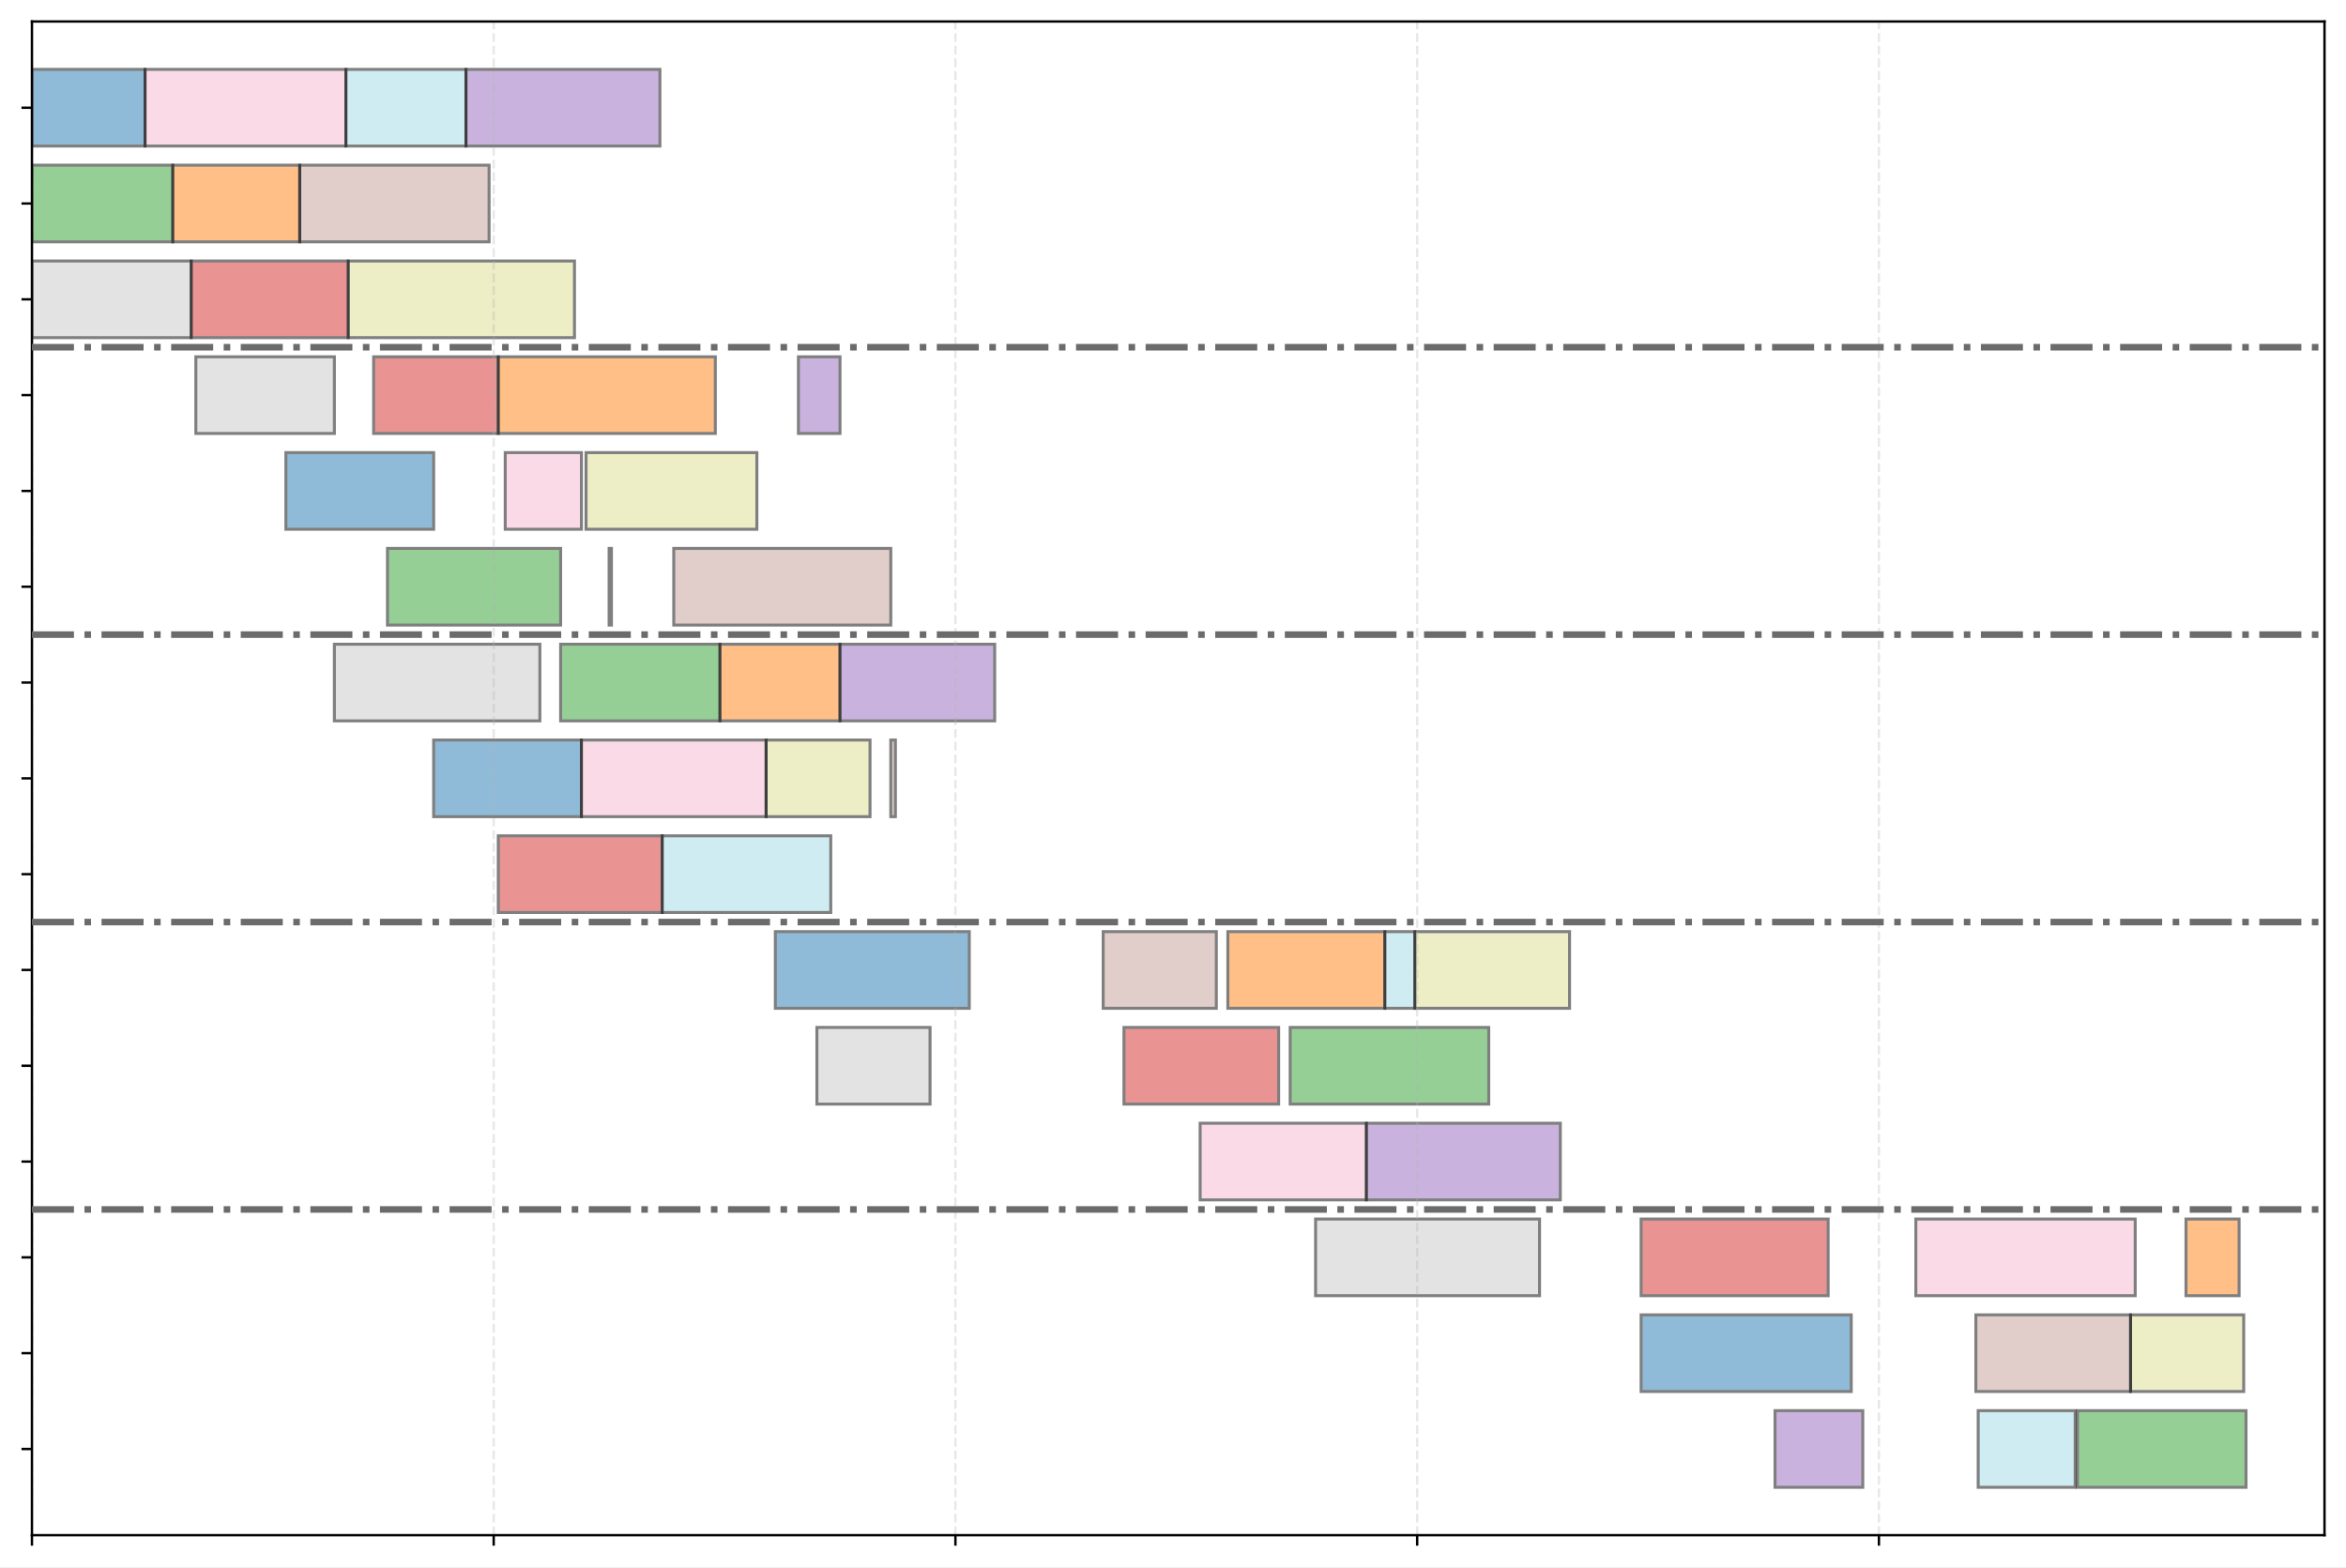
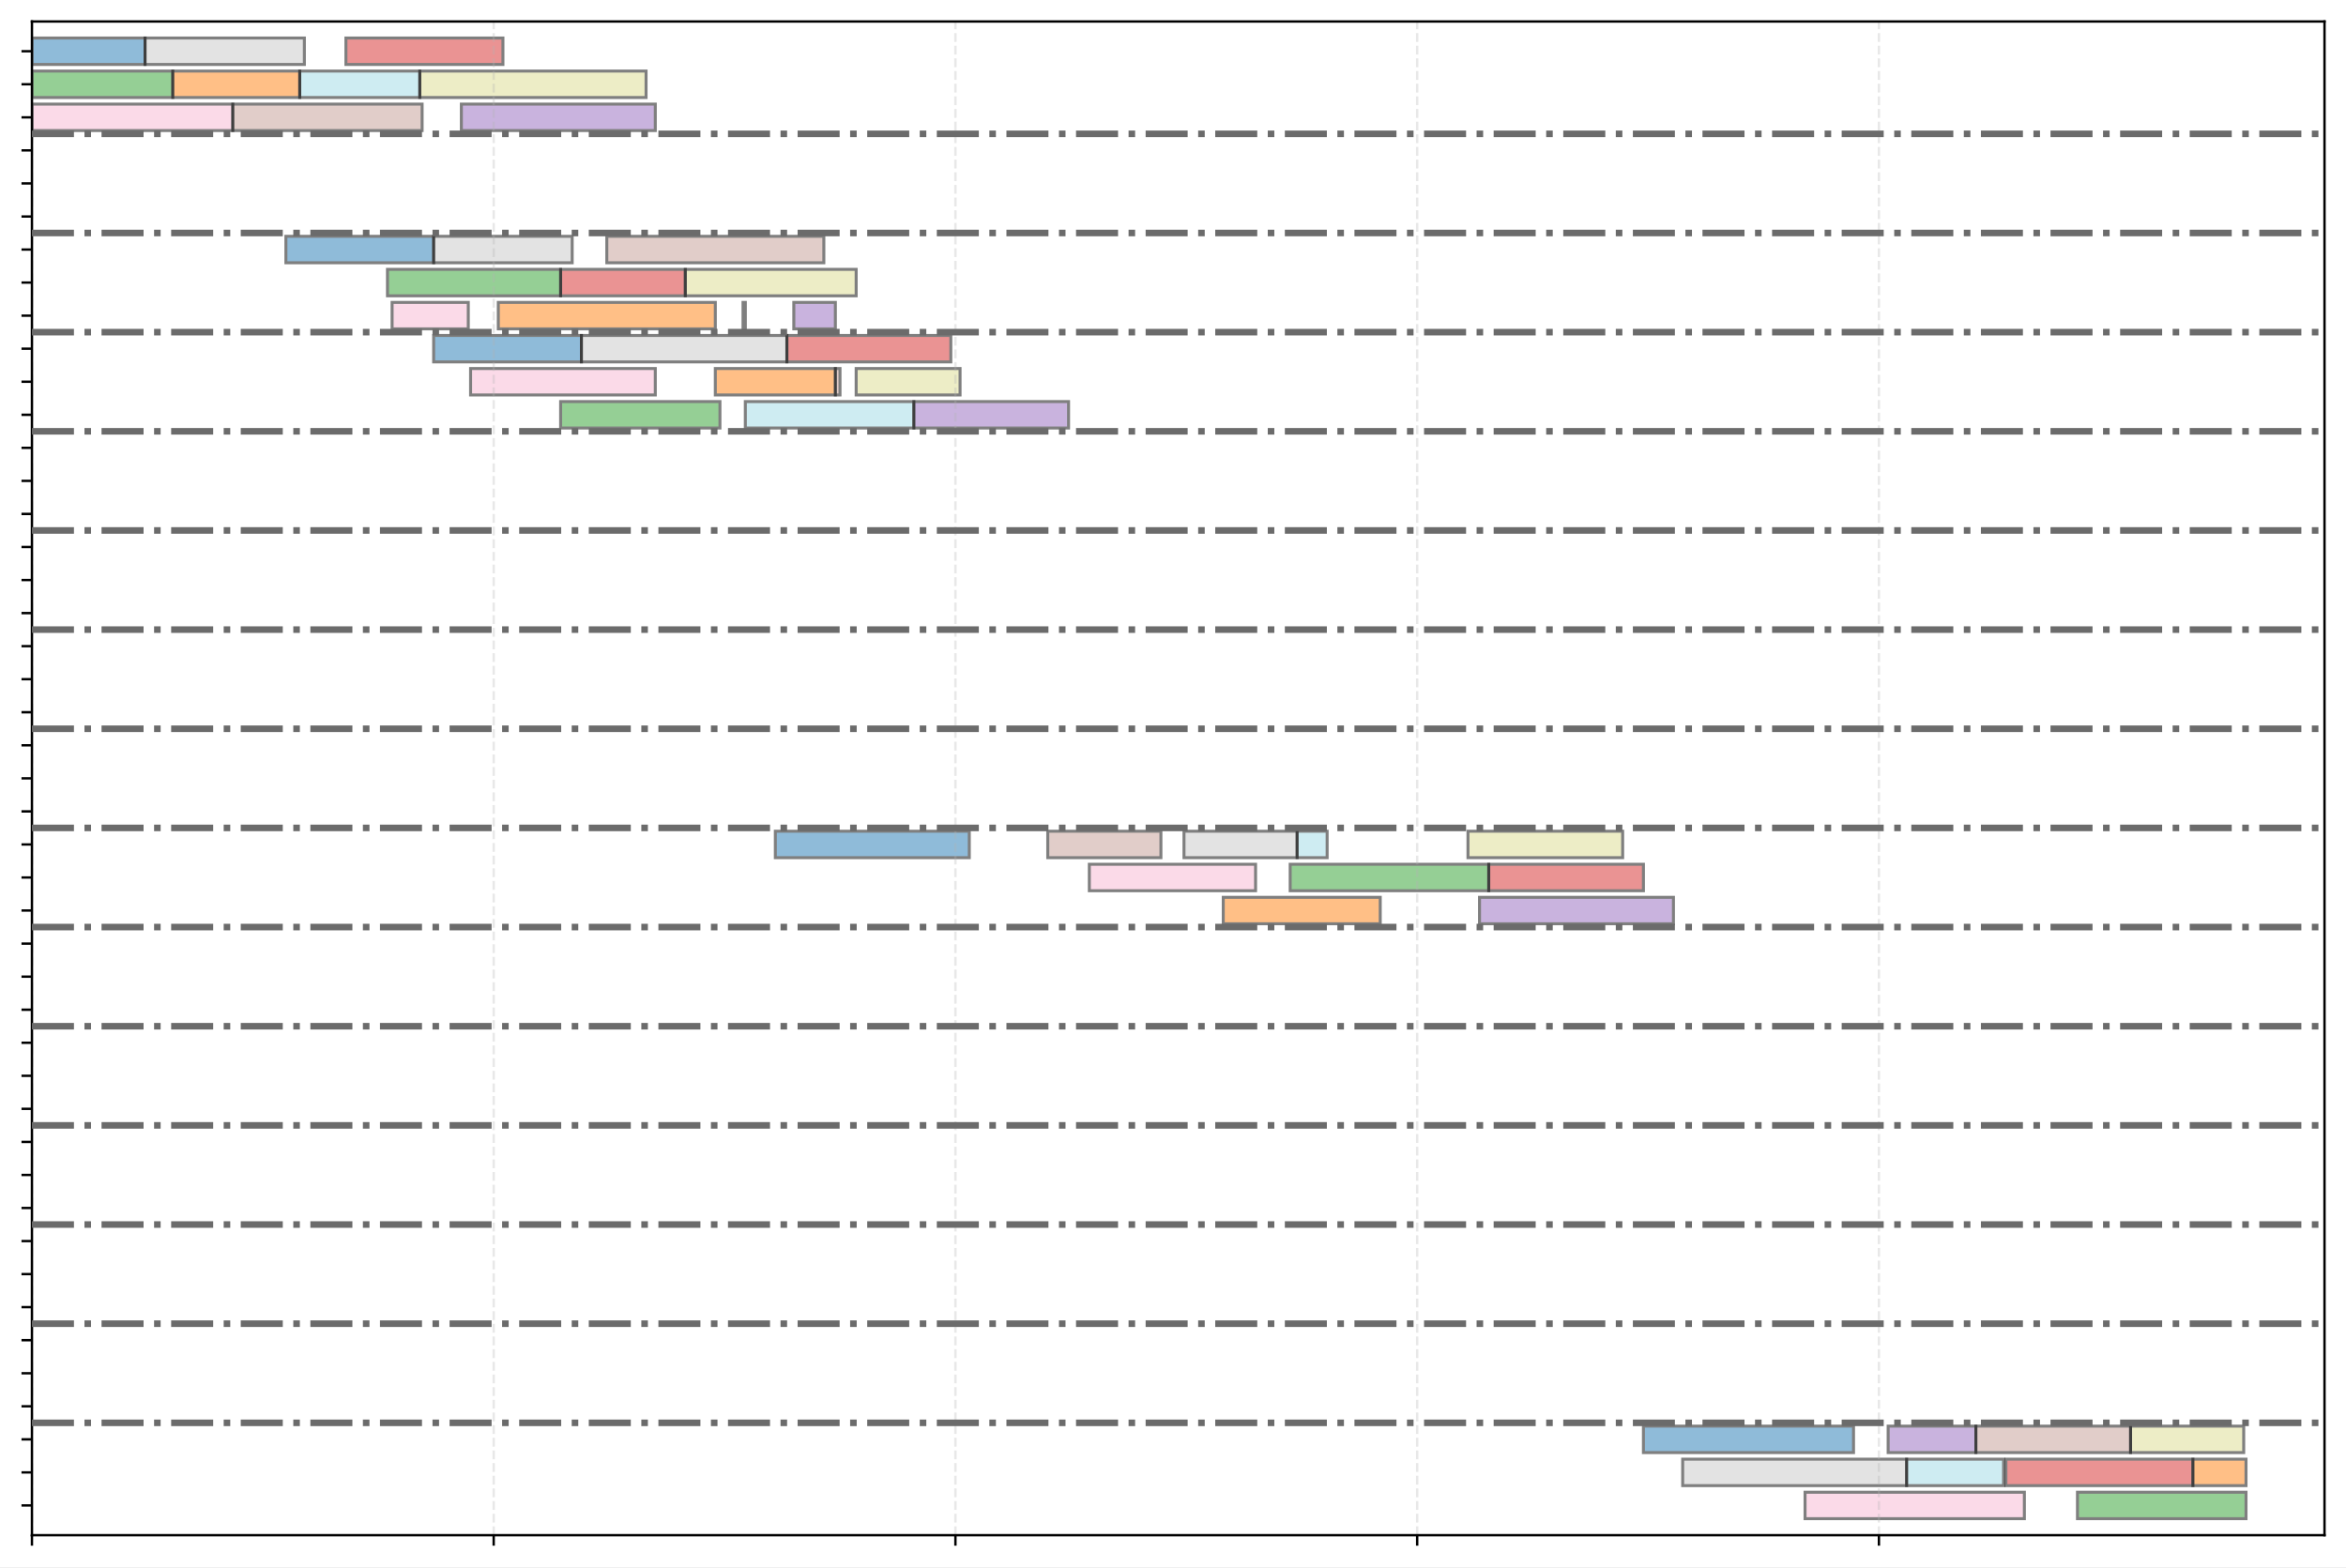
<svg xmlns="http://www.w3.org/2000/svg" xmlns:xlink="http://www.w3.org/1999/xlink" width="785.98pt" height="525.06pt" viewBox="0 0 785.98 525.06" version="1.1">
  <defs>
    <style type="text/css">*{stroke-linejoin: round; stroke-linecap: butt}</style>
  </defs>
  <g id="figure_1">
    <g id="patch_1">
      <path d="M 0 525.06  L 785.98 525.06  L 785.98 0  L 0 0  z " style="fill: #ffffff" />
    </g>
    <g id="axes_1">
      <g id="patch_2">
        <path d="M 10.7 514.36  L 778.78 514.36  L 778.78 7.2  L 10.7 7.2  z " style="fill: #ffffff" />
      </g>
      <g id="patch_3">
-         <path d="M 10.7 23.249  L 48.601 23.249  L 48.601 48.928  L 10.7 48.928  z " clip-path="url(#p19a7443ada)" style="fill: #1f77b4; opacity: 0.5; stroke: #000000; stroke-linejoin: miter" />
+         <path d="M 10.7 12.737  L 48.601 12.737  L 48.601 21.595  L 10.7 21.595  z " clip-path="url(#pd71bf68e24)" style="fill: #1f77b4; opacity: 0.5; stroke: #000000; stroke-linejoin: miter" />
      </g>
      <g id="patch_4">
-         <path d="M 10.7 55.348  L 57.883 55.348  L 57.883 81.027  L 10.7 81.027  z " clip-path="url(#p19a7443ada)" style="fill: #2ca02c; opacity: 0.5; stroke: #000000; stroke-linejoin: miter" />
+         <path d="M 10.7 23.81  L 57.883 23.81  L 57.883 32.669  L 10.7 32.669  z " clip-path="url(#pd71bf68e24)" style="fill: #2ca02c; opacity: 0.5; stroke: #000000; stroke-linejoin: miter" />
      </g>
      <g id="patch_5">
-         <path d="M 10.7 87.447  L 64.071 87.447  L 64.071 113.126  L 10.7 113.126  z " clip-path="url(#p19a7443ada)" style="fill: #c7c7c7; opacity: 0.5; stroke: #000000; stroke-linejoin: miter" />
+         <path d="M 10.7 34.883  L 77.994 34.883  L 77.994 43.742  L 10.7 43.742  z " clip-path="url(#pd71bf68e24)" style="fill: #f7b6d2; opacity: 0.5; stroke: #000000; stroke-linejoin: miter" />
      </g>
      <g id="patch_6">
-         <path d="M 48.601 23.249  L 115.895 23.249  L 115.895 48.928  L 48.601 48.928  z " clip-path="url(#p19a7443ada)" style="fill: #f7b6d2; opacity: 0.5; stroke: #000000; stroke-linejoin: miter" />
+         <path d="M 48.601 12.737  L 101.972 12.737  L 101.972 21.595  L 48.601 21.595  z " clip-path="url(#pd71bf68e24)" style="fill: #c7c7c7; opacity: 0.5; stroke: #000000; stroke-linejoin: miter" />
      </g>
      <g id="patch_7">
-         <path d="M 57.883 55.348  L 100.425 55.348  L 100.425 81.027  L 57.883 81.027  z " clip-path="url(#p19a7443ada)" style="fill: #ff7f0e; opacity: 0.5; stroke: #000000; stroke-linejoin: miter" />
+         <path d="M 57.883 23.81  L 100.425 23.81  L 100.425 32.669  L 57.883 32.669  z " clip-path="url(#pd71bf68e24)" style="fill: #ff7f0e; opacity: 0.5; stroke: #000000; stroke-linejoin: miter" />
      </g>
      <g id="patch_8">
-         <path d="M 64.071 87.447  L 116.669 87.447  L 116.669 113.126  L 64.071 113.126  z " clip-path="url(#p19a7443ada)" style="fill: #d62728; opacity: 0.5; stroke: #000000; stroke-linejoin: miter" />
+         <path d="M 77.994 34.883  L 141.421 34.883  L 141.421 43.742  L 77.994 43.742  z " clip-path="url(#pd71bf68e24)" style="fill: #c49c94; opacity: 0.5; stroke: #000000; stroke-linejoin: miter" />
      </g>
      <g id="patch_9">
-         <path d="M 100.425 55.348  L 163.852 55.348  L 163.852 81.027  L 100.425 81.027  z " clip-path="url(#p19a7443ada)" style="fill: #c49c94; opacity: 0.5; stroke: #000000; stroke-linejoin: miter" />
+         <path d="M 100.425 23.81  L 140.647 23.81  L 140.647 32.669  L 100.425 32.669  z " clip-path="url(#pd71bf68e24)" style="fill: #9edae5; opacity: 0.5; stroke: #000000; stroke-linejoin: miter" />
      </g>
      <g id="patch_10">
-         <path d="M 115.895 23.249  L 156.117 23.249  L 156.117 48.928  L 115.895 48.928  z " clip-path="url(#p19a7443ada)" style="fill: #9edae5; opacity: 0.5; stroke: #000000; stroke-linejoin: miter" />
+         <path d="M 115.895 12.737  L 168.493 12.737  L 168.493 21.595  L 115.895 21.595  z " clip-path="url(#pd71bf68e24)" style="fill: #d62728; opacity: 0.5; stroke: #000000; stroke-linejoin: miter" />
      </g>
      <g id="patch_11">
-         <path d="M 116.669 87.447  L 192.471 87.447  L 192.471 113.126  L 116.669 113.126  z " clip-path="url(#p19a7443ada)" style="fill: #dbdb8d; opacity: 0.5; stroke: #000000; stroke-linejoin: miter" />
+         <path d="M 140.647 23.81  L 216.45 23.81  L 216.45 32.669  L 140.647 32.669  z " clip-path="url(#pd71bf68e24)" style="fill: #dbdb8d; opacity: 0.5; stroke: #000000; stroke-linejoin: miter" />
      </g>
      <g id="patch_12">
-         <path d="M 156.117 23.249  L 221.09 23.249  L 221.09 48.928  L 156.117 48.928  z " clip-path="url(#p19a7443ada)" style="fill: #9467bd; opacity: 0.5; stroke: #000000; stroke-linejoin: miter" />
+         <path d="M 154.57 34.883  L 219.544 34.883  L 219.544 43.742  L 154.57 43.742  z " clip-path="url(#pd71bf68e24)" style="fill: #9467bd; opacity: 0.5; stroke: #000000; stroke-linejoin: miter" />
      </g>
      <g id="patch_13">
-         <path d="M 65.618 119.546  L 112.028 119.546  L 112.028 145.225  L 65.618 145.225  z " clip-path="url(#p19a7443ada)" style="fill: #c7c7c7; opacity: 0.5; stroke: #000000; stroke-linejoin: miter" />
+         <path d="M 95.784 79.177  L 145.288 79.177  L 145.288 88.036  L 95.784 88.036  z " clip-path="url(#pd71bf68e24)" style="fill: #1f77b4; opacity: 0.5; stroke: #000000; stroke-linejoin: miter" />
      </g>
      <g id="patch_14">
-         <path d="M 95.784 151.644  L 145.288 151.644  L 145.288 177.323  L 95.784 177.323  z " clip-path="url(#p19a7443ada)" style="fill: #1f77b4; opacity: 0.5; stroke: #000000; stroke-linejoin: miter" />
+         <path d="M 129.818 90.25  L 187.83 90.25  L 187.83 99.109  L 129.818 99.109  z " clip-path="url(#pd71bf68e24)" style="fill: #2ca02c; opacity: 0.5; stroke: #000000; stroke-linejoin: miter" />
      </g>
      <g id="patch_15">
-         <path d="M 125.177 119.546  L 166.946 119.546  L 166.946 145.225  L 125.177 145.225  z " clip-path="url(#p19a7443ada)" style="fill: #d62728; opacity: 0.5; stroke: #000000; stroke-linejoin: miter" />
+         <path d="M 131.365 101.324  L 156.89 101.324  L 156.89 110.182  L 131.365 110.182  z " clip-path="url(#pd71bf68e24)" style="fill: #f7b6d2; opacity: 0.5; stroke: #000000; stroke-linejoin: miter" />
      </g>
      <g id="patch_16">
-         <path d="M 129.818 183.743  L 187.83 183.743  L 187.83 209.422  L 129.818 209.422  z " clip-path="url(#p19a7443ada)" style="fill: #2ca02c; opacity: 0.5; stroke: #000000; stroke-linejoin: miter" />
+         <path d="M 145.288 79.177  L 191.698 79.177  L 191.698 88.036  L 145.288 88.036  z " clip-path="url(#pd71bf68e24)" style="fill: #c7c7c7; opacity: 0.5; stroke: #000000; stroke-linejoin: miter" />
      </g>
      <g id="patch_17">
-         <path d="M 166.946 119.546  L 239.654 119.546  L 239.654 145.225  L 166.946 145.225  z " clip-path="url(#p19a7443ada)" style="fill: #ff7f0e; opacity: 0.5; stroke: #000000; stroke-linejoin: miter" />
+         <path d="M 166.946 101.324  L 239.654 101.324  L 239.654 110.182  L 166.946 110.182  z " clip-path="url(#pd71bf68e24)" style="fill: #ff7f0e; opacity: 0.5; stroke: #000000; stroke-linejoin: miter" />
      </g>
      <g id="patch_18">
-         <path d="M 169.266 151.644  L 194.792 151.644  L 194.792 177.323  L 169.266 177.323  z " clip-path="url(#p19a7443ada)" style="fill: #f7b6d2; opacity: 0.5; stroke: #000000; stroke-linejoin: miter" />
+         <path d="M 187.83 90.25  L 229.599 90.25  L 229.599 99.109  L 187.83 99.109  z " clip-path="url(#pd71bf68e24)" style="fill: #d62728; opacity: 0.5; stroke: #000000; stroke-linejoin: miter" />
      </g>
      <g id="patch_19">
-         <path d="M 196.339 151.644  L 253.577 151.644  L 253.577 177.323  L 196.339 177.323  z " clip-path="url(#p19a7443ada)" style="fill: #dbdb8d; opacity: 0.5; stroke: #000000; stroke-linejoin: miter" />
+         <path d="M 203.3 79.177  L 276.009 79.177  L 276.009 88.036  L 203.3 88.036  z " clip-path="url(#pd71bf68e24)" style="fill: #c49c94; opacity: 0.5; stroke: #000000; stroke-linejoin: miter" />
      </g>
      <g id="patch_20">
-         <path d="M 204.074 183.743  L 204.847 183.743  L 204.847 209.422  L 204.074 209.422  z " clip-path="url(#p19a7443ada)" style="fill: #9edae5; opacity: 0.5; stroke: #000000; stroke-linejoin: miter" />
+         <path d="M 229.599 90.25  L 286.838 90.25  L 286.838 99.109  L 229.599 99.109  z " clip-path="url(#pd71bf68e24)" style="fill: #dbdb8d; opacity: 0.5; stroke: #000000; stroke-linejoin: miter" />
      </g>
      <g id="patch_21">
-         <path d="M 225.731 183.743  L 298.44 183.743  L 298.44 209.422  L 225.731 209.422  z " clip-path="url(#p19a7443ada)" style="fill: #c49c94; opacity: 0.5; stroke: #000000; stroke-linejoin: miter" />
+         <path d="M 248.936 101.324  L 249.71 101.324  L 249.71 110.182  L 248.936 110.182  z " clip-path="url(#pd71bf68e24)" style="fill: #9edae5; opacity: 0.5; stroke: #000000; stroke-linejoin: miter" />
      </g>
      <g id="patch_22">
-         <path d="M 267.5 119.546  L 281.423 119.546  L 281.423 145.225  L 267.5 145.225  z " clip-path="url(#p19a7443ada)" style="fill: #9467bd; opacity: 0.5; stroke: #000000; stroke-linejoin: miter" />
+         <path d="M 265.953 101.324  L 279.876 101.324  L 279.876 110.182  L 265.953 110.182  z " clip-path="url(#pd71bf68e24)" style="fill: #9467bd; opacity: 0.5; stroke: #000000; stroke-linejoin: miter" />
      </g>
      <g id="patch_23">
-         <path d="M 112.028 215.842  L 180.869 215.842  L 180.869 241.521  L 112.028 241.521  z " clip-path="url(#p19a7443ada)" style="fill: #c7c7c7; opacity: 0.5; stroke: #000000; stroke-linejoin: miter" />
+         <path d="M 145.288 112.397  L 194.792 112.397  L 194.792 121.256  L 145.288 121.256  z " clip-path="url(#pd71bf68e24)" style="fill: #1f77b4; opacity: 0.5; stroke: #000000; stroke-linejoin: miter" />
      </g>
      <g id="patch_24">
-         <path d="M 145.288 247.941  L 194.792 247.941  L 194.792 273.619  L 145.288 273.619  z " clip-path="url(#p19a7443ada)" style="fill: #1f77b4; opacity: 0.5; stroke: #000000; stroke-linejoin: miter" />
+         <path d="M 157.664 123.47  L 219.544 123.47  L 219.544 132.329  L 157.664 132.329  z " clip-path="url(#pd71bf68e24)" style="fill: #f7b6d2; opacity: 0.5; stroke: #000000; stroke-linejoin: miter" />
      </g>
      <g id="patch_25">
-         <path d="M 166.946 280.039  L 221.864 280.039  L 221.864 305.718  L 166.946 305.718  z " clip-path="url(#p19a7443ada)" style="fill: #d62728; opacity: 0.5; stroke: #000000; stroke-linejoin: miter" />
+         <path d="M 187.83 134.544  L 241.201 134.544  L 241.201 143.402  L 187.83 143.402  z " clip-path="url(#pd71bf68e24)" style="fill: #2ca02c; opacity: 0.5; stroke: #000000; stroke-linejoin: miter" />
      </g>
      <g id="patch_26">
-         <path d="M 187.83 215.842  L 241.201 215.842  L 241.201 241.521  L 187.83 241.521  z " clip-path="url(#p19a7443ada)" style="fill: #2ca02c; opacity: 0.5; stroke: #000000; stroke-linejoin: miter" />
+         <path d="M 194.792 112.397  L 263.633 112.397  L 263.633 121.256  L 194.792 121.256  z " clip-path="url(#pd71bf68e24)" style="fill: #c7c7c7; opacity: 0.5; stroke: #000000; stroke-linejoin: miter" />
      </g>
      <g id="patch_27">
-         <path d="M 194.792 247.941  L 256.671 247.941  L 256.671 273.619  L 194.792 273.619  z " clip-path="url(#p19a7443ada)" style="fill: #f7b6d2; opacity: 0.5; stroke: #000000; stroke-linejoin: miter" />
+         <path d="M 239.654 123.47  L 279.876 123.47  L 279.876 132.329  L 239.654 132.329  z " clip-path="url(#pd71bf68e24)" style="fill: #ff7f0e; opacity: 0.5; stroke: #000000; stroke-linejoin: miter" />
      </g>
      <g id="patch_28">
-         <path d="M 221.864 280.039  L 278.329 280.039  L 278.329 305.718  L 221.864 305.718  z " clip-path="url(#p19a7443ada)" style="fill: #9edae5; opacity: 0.5; stroke: #000000; stroke-linejoin: miter" />
+         <path d="M 249.71 134.544  L 306.175 134.544  L 306.175 143.402  L 249.71 143.402  z " clip-path="url(#pd71bf68e24)" style="fill: #9edae5; opacity: 0.5; stroke: #000000; stroke-linejoin: miter" />
      </g>
      <g id="patch_29">
-         <path d="M 241.201 215.842  L 281.423 215.842  L 281.423 241.521  L 241.201 241.521  z " clip-path="url(#p19a7443ada)" style="fill: #ff7f0e; opacity: 0.5; stroke: #000000; stroke-linejoin: miter" />
+         <path d="M 263.633 112.397  L 318.551 112.397  L 318.551 121.256  L 263.633 121.256  z " clip-path="url(#pd71bf68e24)" style="fill: #d62728; opacity: 0.5; stroke: #000000; stroke-linejoin: miter" />
      </g>
      <g id="patch_30">
-         <path d="M 256.671 247.941  L 291.478 247.941  L 291.478 273.619  L 256.671 273.619  z " clip-path="url(#p19a7443ada)" style="fill: #dbdb8d; opacity: 0.5; stroke: #000000; stroke-linejoin: miter" />
+         <path d="M 279.876 123.47  L 281.423 123.47  L 281.423 132.329  L 279.876 132.329  z " clip-path="url(#pd71bf68e24)" style="fill: #c49c94; opacity: 0.5; stroke: #000000; stroke-linejoin: miter" />
      </g>
      <g id="patch_31">
-         <path d="M 281.423 215.842  L 333.247 215.842  L 333.247 241.521  L 281.423 241.521  z " clip-path="url(#p19a7443ada)" style="fill: #9467bd; opacity: 0.5; stroke: #000000; stroke-linejoin: miter" />
+         <path d="M 286.838 123.47  L 321.645 123.47  L 321.645 132.329  L 286.838 132.329  z " clip-path="url(#pd71bf68e24)" style="fill: #dbdb8d; opacity: 0.5; stroke: #000000; stroke-linejoin: miter" />
      </g>
      <g id="patch_32">
-         <path d="M 298.44 247.941  L 299.987 247.941  L 299.987 273.619  L 298.44 273.619  z " clip-path="url(#p19a7443ada)" style="fill: #c49c94; opacity: 0.5; stroke: #000000; stroke-linejoin: miter" />
+         <path d="M 306.175 134.544  L 357.999 134.544  L 357.999 143.402  L 306.175 143.402  z " clip-path="url(#pd71bf68e24)" style="fill: #9467bd; opacity: 0.5; stroke: #000000; stroke-linejoin: miter" />
      </g>
      <g id="patch_33">
-         <path d="M 259.765 312.138  L 324.739 312.138  L 324.739 337.817  L 259.765 337.817  z " clip-path="url(#p19a7443ada)" style="fill: #1f77b4; opacity: 0.5; stroke: #000000; stroke-linejoin: miter" />
+         <path d="M 259.765 278.497  L 324.739 278.497  L 324.739 287.356  L 259.765 287.356  z " clip-path="url(#pd71bf68e24)" style="fill: #1f77b4; opacity: 0.5; stroke: #000000; stroke-linejoin: miter" />
      </g>
      <g id="patch_34">
-         <path d="M 273.688 344.237  L 311.589 344.237  L 311.589 369.916  L 273.688 369.916  z " clip-path="url(#p19a7443ada)" style="fill: #c7c7c7; opacity: 0.5; stroke: #000000; stroke-linejoin: miter" />
+         <path d="M 351.038 278.497  L 388.939 278.497  L 388.939 287.356  L 351.038 287.356  z " clip-path="url(#pd71bf68e24)" style="fill: #c49c94; opacity: 0.5; stroke: #000000; stroke-linejoin: miter" />
      </g>
      <g id="patch_35">
-         <path d="M 369.601 312.138  L 407.503 312.138  L 407.503 337.817  L 369.601 337.817  z " clip-path="url(#p19a7443ada)" style="fill: #c49c94; opacity: 0.5; stroke: #000000; stroke-linejoin: miter" />
+         <path d="M 364.96 289.571  L 420.652 289.571  L 420.652 298.429  L 364.96 298.429  z " clip-path="url(#pd71bf68e24)" style="fill: #f7b6d2; opacity: 0.5; stroke: #000000; stroke-linejoin: miter" />
      </g>
      <g id="patch_36">
-         <path d="M 376.563 344.237  L 428.387 344.237  L 428.387 369.916  L 376.563 369.916  z " clip-path="url(#p19a7443ada)" style="fill: #d62728; opacity: 0.5; stroke: #000000; stroke-linejoin: miter" />
+         <path d="M 396.674 278.497  L 434.575 278.497  L 434.575 287.356  L 396.674 287.356  z " clip-path="url(#pd71bf68e24)" style="fill: #c7c7c7; opacity: 0.5; stroke: #000000; stroke-linejoin: miter" />
      </g>
      <g id="patch_37">
-         <path d="M 402.088 376.335  L 457.78 376.335  L 457.78 402.014  L 402.088 402.014  z " clip-path="url(#p19a7443ada)" style="fill: #f7b6d2; opacity: 0.5; stroke: #000000; stroke-linejoin: miter" />
+         <path d="M 409.823 300.644  L 462.421 300.644  L 462.421 309.503  L 409.823 309.503  z " clip-path="url(#pd71bf68e24)" style="fill: #ff7f0e; opacity: 0.5; stroke: #000000; stroke-linejoin: miter" />
      </g>
      <g id="patch_38">
-         <path d="M 411.37 312.138  L 463.968 312.138  L 463.968 337.817  L 411.37 337.817  z " clip-path="url(#p19a7443ada)" style="fill: #ff7f0e; opacity: 0.5; stroke: #000000; stroke-linejoin: miter" />
+         <path d="M 432.254 289.571  L 498.775 289.571  L 498.775 298.429  L 432.254 298.429  z " clip-path="url(#pd71bf68e24)" style="fill: #2ca02c; opacity: 0.5; stroke: #000000; stroke-linejoin: miter" />
      </g>
      <g id="patch_39">
-         <path d="M 432.254 344.237  L 498.775 344.237  L 498.775 369.916  L 432.254 369.916  z " clip-path="url(#p19a7443ada)" style="fill: #2ca02c; opacity: 0.5; stroke: #000000; stroke-linejoin: miter" />
+         <path d="M 434.575 278.497  L 444.63 278.497  L 444.63 287.356  L 434.575 287.356  z " clip-path="url(#pd71bf68e24)" style="fill: #9edae5; opacity: 0.5; stroke: #000000; stroke-linejoin: miter" />
      </g>
      <g id="patch_40">
-         <path d="M 457.78 376.335  L 522.753 376.335  L 522.753 402.014  L 457.78 402.014  z " clip-path="url(#p19a7443ada)" style="fill: #9467bd; opacity: 0.5; stroke: #000000; stroke-linejoin: miter" />
+         <path d="M 491.814 278.497  L 543.638 278.497  L 543.638 287.356  L 491.814 287.356  z " clip-path="url(#pd71bf68e24)" style="fill: #dbdb8d; opacity: 0.5; stroke: #000000; stroke-linejoin: miter" />
      </g>
      <g id="patch_41">
-         <path d="M 463.968 312.138  L 474.023 312.138  L 474.023 337.817  L 463.968 337.817  z " clip-path="url(#p19a7443ada)" style="fill: #9edae5; opacity: 0.5; stroke: #000000; stroke-linejoin: miter" />
+         <path d="M 495.681 300.644  L 560.655 300.644  L 560.655 309.503  L 495.681 309.503  z " clip-path="url(#pd71bf68e24)" style="fill: #9467bd; opacity: 0.5; stroke: #000000; stroke-linejoin: miter" />
      </g>
      <g id="patch_42">
-         <path d="M 474.023 312.138  L 525.847 312.138  L 525.847 337.817  L 474.023 337.817  z " clip-path="url(#p19a7443ada)" style="fill: #dbdb8d; opacity: 0.5; stroke: #000000; stroke-linejoin: miter" />
+         <path d="M 498.775 289.571  L 550.599 289.571  L 550.599 298.429  L 498.775 298.429  z " clip-path="url(#pd71bf68e24)" style="fill: #d62728; opacity: 0.5; stroke: #000000; stroke-linejoin: miter" />
      </g>
      <g id="patch_43">
-         <path d="M 440.763 408.434  L 515.792 408.434  L 515.792 434.113  L 440.763 434.113  z " clip-path="url(#p19a7443ada)" style="fill: #c7c7c7; opacity: 0.5; stroke: #000000; stroke-linejoin: miter" />
+         <path d="M 550.599 477.818  L 620.987 477.818  L 620.987 486.677  L 550.599 486.677  z " clip-path="url(#pd71bf68e24)" style="fill: #1f77b4; opacity: 0.5; stroke: #000000; stroke-linejoin: miter" />
      </g>
      <g id="patch_44">
-         <path d="M 549.826 408.434  L 612.479 408.434  L 612.479 434.113  L 549.826 434.113  z " clip-path="url(#p19a7443ada)" style="fill: #d62728; opacity: 0.5; stroke: #000000; stroke-linejoin: miter" />
+         <path d="M 563.749 488.891  L 638.778 488.891  L 638.778 497.75  L 563.749 497.75  z " clip-path="url(#pd71bf68e24)" style="fill: #c7c7c7; opacity: 0.5; stroke: #000000; stroke-linejoin: miter" />
      </g>
      <g id="patch_45">
-         <path d="M 549.826 440.533  L 620.214 440.533  L 620.214 466.212  L 549.826 466.212  z " clip-path="url(#p19a7443ada)" style="fill: #1f77b4; opacity: 0.5; stroke: #000000; stroke-linejoin: miter" />
+         <path d="M 604.744 499.965  L 678.226 499.965  L 678.226 508.823  L 604.744 508.823  z " clip-path="url(#pd71bf68e24)" style="fill: #f7b6d2; opacity: 0.5; stroke: #000000; stroke-linejoin: miter" />
      </g>
      <g id="patch_46">
-         <path d="M 594.688 472.632  L 624.081 472.632  L 624.081 498.311  L 594.688 498.311  z " clip-path="url(#p19a7443ada)" style="fill: #9467bd; opacity: 0.5; stroke: #000000; stroke-linejoin: miter" />
+         <path d="M 632.59 477.818  L 661.982 477.818  L 661.982 486.677  L 632.59 486.677  z " clip-path="url(#pd71bf68e24)" style="fill: #9467bd; opacity: 0.5; stroke: #000000; stroke-linejoin: miter" />
      </g>
      <g id="patch_47">
-         <path d="M 641.871 408.434  L 715.353 408.434  L 715.353 434.113  L 641.871 434.113  z " clip-path="url(#p19a7443ada)" style="fill: #f7b6d2; opacity: 0.5; stroke: #000000; stroke-linejoin: miter" />
+         <path d="M 638.778 488.891  L 671.264 488.891  L 671.264 497.75  L 638.778 497.75  z " clip-path="url(#pd71bf68e24)" style="fill: #9edae5; opacity: 0.5; stroke: #000000; stroke-linejoin: miter" />
      </g>
      <g id="patch_48">
-         <path d="M 661.982 440.533  L 713.806 440.533  L 713.806 466.212  L 661.982 466.212  z " clip-path="url(#p19a7443ada)" style="fill: #c49c94; opacity: 0.5; stroke: #000000; stroke-linejoin: miter" />
+         <path d="M 661.982 477.818  L 713.806 477.818  L 713.806 486.677  L 661.982 486.677  z " clip-path="url(#pd71bf68e24)" style="fill: #c49c94; opacity: 0.5; stroke: #000000; stroke-linejoin: miter" />
      </g>
      <g id="patch_49">
-         <path d="M 662.756 472.632  L 695.243 472.632  L 695.243 498.311  L 662.756 498.311  z " clip-path="url(#p19a7443ada)" style="fill: #9edae5; opacity: 0.5; stroke: #000000; stroke-linejoin: miter" />
+         <path d="M 672.038 488.891  L 734.691 488.891  L 734.691 497.75  L 672.038 497.75  z " clip-path="url(#pd71bf68e24)" style="fill: #d62728; opacity: 0.5; stroke: #000000; stroke-linejoin: miter" />
      </g>
      <g id="patch_50">
-         <path d="M 696.016 472.632  L 752.481 472.632  L 752.481 498.311  L 696.016 498.311  z " clip-path="url(#p19a7443ada)" style="fill: #2ca02c; opacity: 0.5; stroke: #000000; stroke-linejoin: miter" />
+         <path d="M 696.016 499.965  L 752.481 499.965  L 752.481 508.823  L 696.016 508.823  z " clip-path="url(#pd71bf68e24)" style="fill: #2ca02c; opacity: 0.5; stroke: #000000; stroke-linejoin: miter" />
      </g>
      <g id="patch_51">
-         <path d="M 713.806 440.533  L 751.708 440.533  L 751.708 466.212  L 713.806 466.212  z " clip-path="url(#p19a7443ada)" style="fill: #dbdb8d; opacity: 0.5; stroke: #000000; stroke-linejoin: miter" />
+         <path d="M 713.806 477.818  L 751.708 477.818  L 751.708 486.677  L 713.806 486.677  z " clip-path="url(#pd71bf68e24)" style="fill: #dbdb8d; opacity: 0.5; stroke: #000000; stroke-linejoin: miter" />
      </g>
      <g id="patch_52">
-         <path d="M 732.37 408.434  L 750.161 408.434  L 750.161 434.113  L 732.37 434.113  z " clip-path="url(#p19a7443ada)" style="fill: #ff7f0e; opacity: 0.5; stroke: #000000; stroke-linejoin: miter" />
+         <path d="M 734.691 488.891  L 752.481 488.891  L 752.481 497.75  L 734.691 497.75  z " clip-path="url(#pd71bf68e24)" style="fill: #ff7f0e; opacity: 0.5; stroke: #000000; stroke-linejoin: miter" />
      </g>
      <g id="matplotlib.axis_1">
        <g id="xtick_1">
          <g id="line2d_1">
-             <path d="M 10.7 514.36  L 10.7 7.2  " clip-path="url(#p19a7443ada)" style="fill: none; stroke-dasharray: 2.96,1.28; stroke-dashoffset: 0; stroke: #b0b0b0; stroke-opacity: 0.3; stroke-width: 0.8" />
+             <path d="M 10.7 514.36  L 10.7 7.2  " clip-path="url(#pd71bf68e24)" style="fill: none; stroke-dasharray: 2.96,1.28; stroke-dashoffset: 0; stroke: #b0b0b0; stroke-opacity: 0.3; stroke-width: 0.8" />
          </g>
          <g id="line2d_2">
            <defs>
-               <path id="m417dcce7f4" d="M 0 0  L 0 3.5  " style="stroke: #000000; stroke-width: 0.8" />
+               <path id="mfc534c97fb" d="M 0 0  L 0 3.5  " style="stroke: #000000; stroke-width: 0.8" />
            </defs>
            <g>
-               <use xlink:href="#m417dcce7f4" x="10.7" y="514.36" style="stroke: #000000; stroke-width: 0.8" />
+               <use xlink:href="#mfc534c97fb" x="10.7" y="514.36" style="stroke: #000000; stroke-width: 0.8" />
            </g>
          </g>
        </g>
        <g id="xtick_2">
          <g id="line2d_3">
-             <path d="M 165.399 514.36  L 165.399 7.2  " clip-path="url(#p19a7443ada)" style="fill: none; stroke-dasharray: 2.96,1.28; stroke-dashoffset: 0; stroke: #b0b0b0; stroke-opacity: 0.3; stroke-width: 0.8" />
+             <path d="M 165.399 514.36  L 165.399 7.2  " clip-path="url(#pd71bf68e24)" style="fill: none; stroke-dasharray: 2.96,1.28; stroke-dashoffset: 0; stroke: #b0b0b0; stroke-opacity: 0.3; stroke-width: 0.8" />
          </g>
          <g id="line2d_4">
            <g>
-               <use xlink:href="#m417dcce7f4" x="165.399" y="514.36" style="stroke: #000000; stroke-width: 0.8" />
+               <use xlink:href="#mfc534c97fb" x="165.399" y="514.36" style="stroke: #000000; stroke-width: 0.8" />
            </g>
          </g>
        </g>
        <g id="xtick_3">
          <g id="line2d_5">
-             <path d="M 320.098 514.36  L 320.098 7.2  " clip-path="url(#p19a7443ada)" style="fill: none; stroke-dasharray: 2.96,1.28; stroke-dashoffset: 0; stroke: #b0b0b0; stroke-opacity: 0.3; stroke-width: 0.8" />
+             <path d="M 320.098 514.36  L 320.098 7.2  " clip-path="url(#pd71bf68e24)" style="fill: none; stroke-dasharray: 2.96,1.28; stroke-dashoffset: 0; stroke: #b0b0b0; stroke-opacity: 0.3; stroke-width: 0.8" />
          </g>
          <g id="line2d_6">
            <g>
-               <use xlink:href="#m417dcce7f4" x="320.098" y="514.36" style="stroke: #000000; stroke-width: 0.8" />
+               <use xlink:href="#mfc534c97fb" x="320.098" y="514.36" style="stroke: #000000; stroke-width: 0.8" />
            </g>
          </g>
        </g>
        <g id="xtick_4">
          <g id="line2d_7">
-             <path d="M 474.797 514.36  L 474.797 7.2  " clip-path="url(#p19a7443ada)" style="fill: none; stroke-dasharray: 2.96,1.28; stroke-dashoffset: 0; stroke: #b0b0b0; stroke-opacity: 0.3; stroke-width: 0.8" />
+             <path d="M 474.797 514.36  L 474.797 7.2  " clip-path="url(#pd71bf68e24)" style="fill: none; stroke-dasharray: 2.96,1.28; stroke-dashoffset: 0; stroke: #b0b0b0; stroke-opacity: 0.3; stroke-width: 0.8" />
          </g>
          <g id="line2d_8">
            <g>
-               <use xlink:href="#m417dcce7f4" x="474.797" y="514.36" style="stroke: #000000; stroke-width: 0.8" />
+               <use xlink:href="#mfc534c97fb" x="474.797" y="514.36" style="stroke: #000000; stroke-width: 0.8" />
            </g>
          </g>
        </g>
        <g id="xtick_5">
          <g id="line2d_9">
-             <path d="M 629.496 514.36  L 629.496 7.2  " clip-path="url(#p19a7443ada)" style="fill: none; stroke-dasharray: 2.96,1.28; stroke-dashoffset: 0; stroke: #b0b0b0; stroke-opacity: 0.3; stroke-width: 0.8" />
+             <path d="M 629.496 514.36  L 629.496 7.2  " clip-path="url(#pd71bf68e24)" style="fill: none; stroke-dasharray: 2.96,1.28; stroke-dashoffset: 0; stroke: #b0b0b0; stroke-opacity: 0.3; stroke-width: 0.8" />
          </g>
          <g id="line2d_10">
            <g>
-               <use xlink:href="#m417dcce7f4" x="629.496" y="514.36" style="stroke: #000000; stroke-width: 0.8" />
+               <use xlink:href="#mfc534c97fb" x="629.496" y="514.36" style="stroke: #000000; stroke-width: 0.8" />
            </g>
          </g>
        </g>
      </g>
      <g id="matplotlib.axis_2">
        <g id="ytick_1">
          <g id="line2d_11">
            <defs>
-               <path id="m0a619256c2" d="M 0 0  L -3.5 0  " style="stroke: #000000; stroke-width: 0.8" />
+               <path id="m1a6fe397e2" d="M 0 0  L -3.5 0  " style="stroke: #000000; stroke-width: 0.8" />
            </defs>
            <g>
-               <use xlink:href="#m0a619256c2" x="10.7" y="36.089" style="stroke: #000000; stroke-width: 0.8" />
+               <use xlink:href="#m1a6fe397e2" x="10.7" y="17.166" style="stroke: #000000; stroke-width: 0.8" />
            </g>
          </g>
        </g>
        <g id="ytick_2">
          <g id="line2d_12">
            <g>
-               <use xlink:href="#m0a619256c2" x="10.7" y="68.188" style="stroke: #000000; stroke-width: 0.8" />
+               <use xlink:href="#m1a6fe397e2" x="10.7" y="28.239" style="stroke: #000000; stroke-width: 0.8" />
            </g>
          </g>
        </g>
        <g id="ytick_3">
          <g id="line2d_13">
            <g>
-               <use xlink:href="#m0a619256c2" x="10.7" y="100.286" style="stroke: #000000; stroke-width: 0.8" />
+               <use xlink:href="#m1a6fe397e2" x="10.7" y="39.313" style="stroke: #000000; stroke-width: 0.8" />
            </g>
          </g>
        </g>
        <g id="ytick_4">
          <g id="line2d_14">
            <g>
-               <use xlink:href="#m0a619256c2" x="10.7" y="132.385" style="stroke: #000000; stroke-width: 0.8" />
+               <use xlink:href="#m1a6fe397e2" x="10.7" y="50.386" style="stroke: #000000; stroke-width: 0.8" />
            </g>
          </g>
        </g>
        <g id="ytick_5">
          <g id="line2d_15">
            <g>
-               <use xlink:href="#m0a619256c2" x="10.7" y="164.484" style="stroke: #000000; stroke-width: 0.8" />
+               <use xlink:href="#m1a6fe397e2" x="10.7" y="61.459" style="stroke: #000000; stroke-width: 0.8" />
            </g>
          </g>
        </g>
        <g id="ytick_6">
          <g id="line2d_16">
            <g>
-               <use xlink:href="#m0a619256c2" x="10.7" y="196.583" style="stroke: #000000; stroke-width: 0.8" />
+               <use xlink:href="#m1a6fe397e2" x="10.7" y="72.533" style="stroke: #000000; stroke-width: 0.8" />
            </g>
          </g>
        </g>
        <g id="ytick_7">
          <g id="line2d_17">
            <g>
-               <use xlink:href="#m0a619256c2" x="10.7" y="228.681" style="stroke: #000000; stroke-width: 0.8" />
+               <use xlink:href="#m1a6fe397e2" x="10.7" y="83.606" style="stroke: #000000; stroke-width: 0.8" />
            </g>
          </g>
        </g>
        <g id="ytick_8">
          <g id="line2d_18">
            <g>
-               <use xlink:href="#m0a619256c2" x="10.7" y="260.78" style="stroke: #000000; stroke-width: 0.8" />
+               <use xlink:href="#m1a6fe397e2" x="10.7" y="94.68" style="stroke: #000000; stroke-width: 0.8" />
            </g>
          </g>
        </g>
        <g id="ytick_9">
          <g id="line2d_19">
            <g>
-               <use xlink:href="#m0a619256c2" x="10.7" y="292.879" style="stroke: #000000; stroke-width: 0.8" />
+               <use xlink:href="#m1a6fe397e2" x="10.7" y="105.753" style="stroke: #000000; stroke-width: 0.8" />
            </g>
          </g>
        </g>
        <g id="ytick_10">
          <g id="line2d_20">
            <g>
-               <use xlink:href="#m0a619256c2" x="10.7" y="324.977" style="stroke: #000000; stroke-width: 0.8" />
+               <use xlink:href="#m1a6fe397e2" x="10.7" y="116.826" style="stroke: #000000; stroke-width: 0.8" />
            </g>
          </g>
        </g>
        <g id="ytick_11">
          <g id="line2d_21">
            <g>
-               <use xlink:href="#m0a619256c2" x="10.7" y="357.076" style="stroke: #000000; stroke-width: 0.8" />
+               <use xlink:href="#m1a6fe397e2" x="10.7" y="127.9" style="stroke: #000000; stroke-width: 0.8" />
            </g>
          </g>
        </g>
        <g id="ytick_12">
          <g id="line2d_22">
            <g>
-               <use xlink:href="#m0a619256c2" x="10.7" y="389.175" style="stroke: #000000; stroke-width: 0.8" />
+               <use xlink:href="#m1a6fe397e2" x="10.7" y="138.973" style="stroke: #000000; stroke-width: 0.8" />
            </g>
          </g>
        </g>
        <g id="ytick_13">
          <g id="line2d_23">
            <g>
-               <use xlink:href="#m0a619256c2" x="10.7" y="421.274" style="stroke: #000000; stroke-width: 0.8" />
+               <use xlink:href="#m1a6fe397e2" x="10.7" y="150.046" style="stroke: #000000; stroke-width: 0.8" />
            </g>
          </g>
        </g>
        <g id="ytick_14">
          <g id="line2d_24">
            <g>
-               <use xlink:href="#m0a619256c2" x="10.7" y="453.372" style="stroke: #000000; stroke-width: 0.8" />
+               <use xlink:href="#m1a6fe397e2" x="10.7" y="161.12" style="stroke: #000000; stroke-width: 0.8" />
            </g>
          </g>
        </g>
        <g id="ytick_15">
          <g id="line2d_25">
            <g>
-               <use xlink:href="#m0a619256c2" x="10.7" y="485.471" style="stroke: #000000; stroke-width: 0.8" />
+               <use xlink:href="#m1a6fe397e2" x="10.7" y="172.193" style="stroke: #000000; stroke-width: 0.8" />
+             </g>
+           </g>
+         </g>
+         <g id="ytick_16">
+           <g id="line2d_26">
+             <g>
+               <use xlink:href="#m1a6fe397e2" x="10.7" y="183.266" style="stroke: #000000; stroke-width: 0.8" />
+             </g>
+           </g>
+         </g>
+         <g id="ytick_17">
+           <g id="line2d_27">
+             <g>
+               <use xlink:href="#m1a6fe397e2" x="10.7" y="194.34" style="stroke: #000000; stroke-width: 0.8" />
+             </g>
+           </g>
+         </g>
+         <g id="ytick_18">
+           <g id="line2d_28">
+             <g>
+               <use xlink:href="#m1a6fe397e2" x="10.7" y="205.413" style="stroke: #000000; stroke-width: 0.8" />
+             </g>
+           </g>
+         </g>
+         <g id="ytick_19">
+           <g id="line2d_29">
+             <g>
+               <use xlink:href="#m1a6fe397e2" x="10.7" y="216.487" style="stroke: #000000; stroke-width: 0.8" />
+             </g>
+           </g>
+         </g>
+         <g id="ytick_20">
+           <g id="line2d_30">
+             <g>
+               <use xlink:href="#m1a6fe397e2" x="10.7" y="227.56" style="stroke: #000000; stroke-width: 0.8" />
+             </g>
+           </g>
+         </g>
+         <g id="ytick_21">
+           <g id="line2d_31">
+             <g>
+               <use xlink:href="#m1a6fe397e2" x="10.7" y="238.633" style="stroke: #000000; stroke-width: 0.8" />
+             </g>
+           </g>
+         </g>
+         <g id="ytick_22">
+           <g id="line2d_32">
+             <g>
+               <use xlink:href="#m1a6fe397e2" x="10.7" y="249.707" style="stroke: #000000; stroke-width: 0.8" />
+             </g>
+           </g>
+         </g>
+         <g id="ytick_23">
+           <g id="line2d_33">
+             <g>
+               <use xlink:href="#m1a6fe397e2" x="10.7" y="260.78" style="stroke: #000000; stroke-width: 0.8" />
+             </g>
+           </g>
+         </g>
+         <g id="ytick_24">
+           <g id="line2d_34">
+             <g>
+               <use xlink:href="#m1a6fe397e2" x="10.7" y="271.853" style="stroke: #000000; stroke-width: 0.8" />
+             </g>
+           </g>
+         </g>
+         <g id="ytick_25">
+           <g id="line2d_35">
+             <g>
+               <use xlink:href="#m1a6fe397e2" x="10.7" y="282.927" style="stroke: #000000; stroke-width: 0.8" />
+             </g>
+           </g>
+         </g>
+         <g id="ytick_26">
+           <g id="line2d_36">
+             <g>
+               <use xlink:href="#m1a6fe397e2" x="10.7" y="294" style="stroke: #000000; stroke-width: 0.8" />
+             </g>
+           </g>
+         </g>
+         <g id="ytick_27">
+           <g id="line2d_37">
+             <g>
+               <use xlink:href="#m1a6fe397e2" x="10.7" y="305.073" style="stroke: #000000; stroke-width: 0.8" />
+             </g>
+           </g>
+         </g>
+         <g id="ytick_28">
+           <g id="line2d_38">
+             <g>
+               <use xlink:href="#m1a6fe397e2" x="10.7" y="316.147" style="stroke: #000000; stroke-width: 0.8" />
+             </g>
+           </g>
+         </g>
+         <g id="ytick_29">
+           <g id="line2d_39">
+             <g>
+               <use xlink:href="#m1a6fe397e2" x="10.7" y="327.22" style="stroke: #000000; stroke-width: 0.8" />
+             </g>
+           </g>
+         </g>
+         <g id="ytick_30">
+           <g id="line2d_40">
+             <g>
+               <use xlink:href="#m1a6fe397e2" x="10.7" y="338.294" style="stroke: #000000; stroke-width: 0.8" />
+             </g>
+           </g>
+         </g>
+         <g id="ytick_31">
+           <g id="line2d_41">
+             <g>
+               <use xlink:href="#m1a6fe397e2" x="10.7" y="349.367" style="stroke: #000000; stroke-width: 0.8" />
+             </g>
+           </g>
+         </g>
+         <g id="ytick_32">
+           <g id="line2d_42">
+             <g>
+               <use xlink:href="#m1a6fe397e2" x="10.7" y="360.44" style="stroke: #000000; stroke-width: 0.8" />
+             </g>
+           </g>
+         </g>
+         <g id="ytick_33">
+           <g id="line2d_43">
+             <g>
+               <use xlink:href="#m1a6fe397e2" x="10.7" y="371.514" style="stroke: #000000; stroke-width: 0.8" />
+             </g>
+           </g>
+         </g>
+         <g id="ytick_34">
+           <g id="line2d_44">
+             <g>
+               <use xlink:href="#m1a6fe397e2" x="10.7" y="382.587" style="stroke: #000000; stroke-width: 0.8" />
+             </g>
+           </g>
+         </g>
+         <g id="ytick_35">
+           <g id="line2d_45">
+             <g>
+               <use xlink:href="#m1a6fe397e2" x="10.7" y="393.66" style="stroke: #000000; stroke-width: 0.8" />
+             </g>
+           </g>
+         </g>
+         <g id="ytick_36">
+           <g id="line2d_46">
+             <g>
+               <use xlink:href="#m1a6fe397e2" x="10.7" y="404.734" style="stroke: #000000; stroke-width: 0.8" />
+             </g>
+           </g>
+         </g>
+         <g id="ytick_37">
+           <g id="line2d_47">
+             <g>
+               <use xlink:href="#m1a6fe397e2" x="10.7" y="415.807" style="stroke: #000000; stroke-width: 0.8" />
+             </g>
+           </g>
+         </g>
+         <g id="ytick_38">
+           <g id="line2d_48">
+             <g>
+               <use xlink:href="#m1a6fe397e2" x="10.7" y="426.88" style="stroke: #000000; stroke-width: 0.8" />
+             </g>
+           </g>
+         </g>
+         <g id="ytick_39">
+           <g id="line2d_49">
+             <g>
+               <use xlink:href="#m1a6fe397e2" x="10.7" y="437.954" style="stroke: #000000; stroke-width: 0.8" />
+             </g>
+           </g>
+         </g>
+         <g id="ytick_40">
+           <g id="line2d_50">
+             <g>
+               <use xlink:href="#m1a6fe397e2" x="10.7" y="449.027" style="stroke: #000000; stroke-width: 0.8" />
+             </g>
+           </g>
+         </g>
+         <g id="ytick_41">
+           <g id="line2d_51">
+             <g>
+               <use xlink:href="#m1a6fe397e2" x="10.7" y="460.101" style="stroke: #000000; stroke-width: 0.8" />
+             </g>
+           </g>
+         </g>
+         <g id="ytick_42">
+           <g id="line2d_52">
+             <g>
+               <use xlink:href="#m1a6fe397e2" x="10.7" y="471.174" style="stroke: #000000; stroke-width: 0.8" />
+             </g>
+           </g>
+         </g>
+         <g id="ytick_43">
+           <g id="line2d_53">
+             <g>
+               <use xlink:href="#m1a6fe397e2" x="10.7" y="482.247" style="stroke: #000000; stroke-width: 0.8" />
+             </g>
+           </g>
+         </g>
+         <g id="ytick_44">
+           <g id="line2d_54">
+             <g>
+               <use xlink:href="#m1a6fe397e2" x="10.7" y="493.321" style="stroke: #000000; stroke-width: 0.8" />
+             </g>
+           </g>
+         </g>
+         <g id="ytick_45">
+           <g id="line2d_55">
+             <g>
+               <use xlink:href="#m1a6fe397e2" x="10.7" y="504.394" style="stroke: #000000; stroke-width: 0.8" />
            </g>
          </g>
        </g>
      </g>
      <g id="patch_53">
        <path d="M 10.7 514.36  L 10.7 7.2  " style="fill: none; stroke: #000000; stroke-width: 0.8; stroke-linejoin: miter; stroke-linecap: square" />
      </g>
      <g id="patch_54">
        <path d="M 778.78 514.36  L 778.78 7.2  " style="fill: none; stroke: #000000; stroke-width: 0.8; stroke-linejoin: miter; stroke-linecap: square" />
      </g>
      <g id="patch_55">
        <path d="M 10.7 514.36  L 778.78 514.36  " style="fill: none; stroke: #000000; stroke-width: 0.8; stroke-linejoin: miter; stroke-linecap: square" />
      </g>
      <g id="patch_56">
        <path d="M 10.7 7.2  L 778.78 7.2  " style="fill: none; stroke: #000000; stroke-width: 0.8; stroke-linejoin: miter; stroke-linecap: square" />
      </g>
-       <g id="line2d_26">
-         <path d="M 10.7 116.336  L 778.78 116.336  " clip-path="url(#p19a7443ada)" style="fill: none; stroke-dasharray: 14.08,3.52,2.2,3.52; stroke-dashoffset: 0; stroke: #6b6b6b; stroke-width: 2.2" />
-       </g>
-       <g id="line2d_27">
-         <path d="M 10.7 212.632  L 778.78 212.632  " clip-path="url(#p19a7443ada)" style="fill: none; stroke-dasharray: 14.08,3.52,2.2,3.52; stroke-dashoffset: 0; stroke: #6b6b6b; stroke-width: 2.2" />
-       </g>
-       <g id="line2d_28">
-         <path d="M 10.7 308.928  L 778.78 308.928  " clip-path="url(#p19a7443ada)" style="fill: none; stroke-dasharray: 14.08,3.52,2.2,3.52; stroke-dashoffset: 0; stroke: #6b6b6b; stroke-width: 2.2" />
-       </g>
-       <g id="line2d_29">
-         <path d="M 10.7 405.224  L 778.78 405.224  " clip-path="url(#p19a7443ada)" style="fill: none; stroke-dasharray: 14.08,3.52,2.2,3.52; stroke-dashoffset: 0; stroke: #6b6b6b; stroke-width: 2.2" />
+       <g id="line2d_56">
+         <path d="M 10.7 44.849  L 778.78 44.849  " clip-path="url(#pd71bf68e24)" style="fill: none; stroke-dasharray: 14.08,3.52,2.2,3.52; stroke-dashoffset: 0; stroke: #6b6b6b; stroke-width: 2.2" />
+       </g>
+       <g id="line2d_57">
+         <path d="M 10.7 78.07  L 778.78 78.07  " clip-path="url(#pd71bf68e24)" style="fill: none; stroke-dasharray: 14.08,3.52,2.2,3.52; stroke-dashoffset: 0; stroke: #6b6b6b; stroke-width: 2.2" />
+       </g>
+       <g id="line2d_58">
+         <path d="M 10.7 111.29  L 778.78 111.29  " clip-path="url(#pd71bf68e24)" style="fill: none; stroke-dasharray: 14.08,3.52,2.2,3.52; stroke-dashoffset: 0; stroke: #6b6b6b; stroke-width: 2.2" />
+       </g>
+       <g id="line2d_59">
+         <path d="M 10.7 144.51  L 778.78 144.51  " clip-path="url(#pd71bf68e24)" style="fill: none; stroke-dasharray: 14.08,3.52,2.2,3.52; stroke-dashoffset: 0; stroke: #6b6b6b; stroke-width: 2.2" />
+       </g>
+       <g id="line2d_60">
+         <path d="M 10.7 177.73  L 778.78 177.73  " clip-path="url(#pd71bf68e24)" style="fill: none; stroke-dasharray: 14.08,3.52,2.2,3.52; stroke-dashoffset: 0; stroke: #6b6b6b; stroke-width: 2.2" />
+       </g>
+       <g id="line2d_61">
+         <path d="M 10.7 210.95  L 778.78 210.95  " clip-path="url(#pd71bf68e24)" style="fill: none; stroke-dasharray: 14.08,3.52,2.2,3.52; stroke-dashoffset: 0; stroke: #6b6b6b; stroke-width: 2.2" />
+       </g>
+       <g id="line2d_62">
+         <path d="M 10.7 244.17  L 778.78 244.17  " clip-path="url(#pd71bf68e24)" style="fill: none; stroke-dasharray: 14.08,3.52,2.2,3.52; stroke-dashoffset: 0; stroke: #6b6b6b; stroke-width: 2.2" />
+       </g>
+       <g id="line2d_63">
+         <path d="M 10.7 277.39  L 778.78 277.39  " clip-path="url(#pd71bf68e24)" style="fill: none; stroke-dasharray: 14.08,3.52,2.2,3.52; stroke-dashoffset: 0; stroke: #6b6b6b; stroke-width: 2.2" />
+       </g>
+       <g id="line2d_64">
+         <path d="M 10.7 310.61  L 778.78 310.61  " clip-path="url(#pd71bf68e24)" style="fill: none; stroke-dasharray: 14.08,3.52,2.2,3.52; stroke-dashoffset: 0; stroke: #6b6b6b; stroke-width: 2.2" />
+       </g>
+       <g id="line2d_65">
+         <path d="M 10.7 343.83  L 778.78 343.83  " clip-path="url(#pd71bf68e24)" style="fill: none; stroke-dasharray: 14.08,3.52,2.2,3.52; stroke-dashoffset: 0; stroke: #6b6b6b; stroke-width: 2.2" />
+       </g>
+       <g id="line2d_66">
+         <path d="M 10.7 377.05  L 778.78 377.05  " clip-path="url(#pd71bf68e24)" style="fill: none; stroke-dasharray: 14.08,3.52,2.2,3.52; stroke-dashoffset: 0; stroke: #6b6b6b; stroke-width: 2.2" />
+       </g>
+       <g id="line2d_67">
+         <path d="M 10.7 410.27  L 778.78 410.27  " clip-path="url(#pd71bf68e24)" style="fill: none; stroke-dasharray: 14.08,3.52,2.2,3.52; stroke-dashoffset: 0; stroke: #6b6b6b; stroke-width: 2.2" />
+       </g>
+       <g id="line2d_68">
+         <path d="M 10.7 443.49  L 778.78 443.49  " clip-path="url(#pd71bf68e24)" style="fill: none; stroke-dasharray: 14.08,3.52,2.2,3.52; stroke-dashoffset: 0; stroke: #6b6b6b; stroke-width: 2.2" />
+       </g>
+       <g id="line2d_69">
+         <path d="M 10.7 476.711  L 778.78 476.711  " clip-path="url(#pd71bf68e24)" style="fill: none; stroke-dasharray: 14.08,3.52,2.2,3.52; stroke-dashoffset: 0; stroke: #6b6b6b; stroke-width: 2.2" />
      </g>
    </g>
  </g>
  <defs>
-     <clipPath id="p19a7443ada">
+     <clipPath id="pd71bf68e24">
      <rect x="10.7" y="7.2" width="768.08" height="507.16" />
    </clipPath>
  </defs>
</svg>
